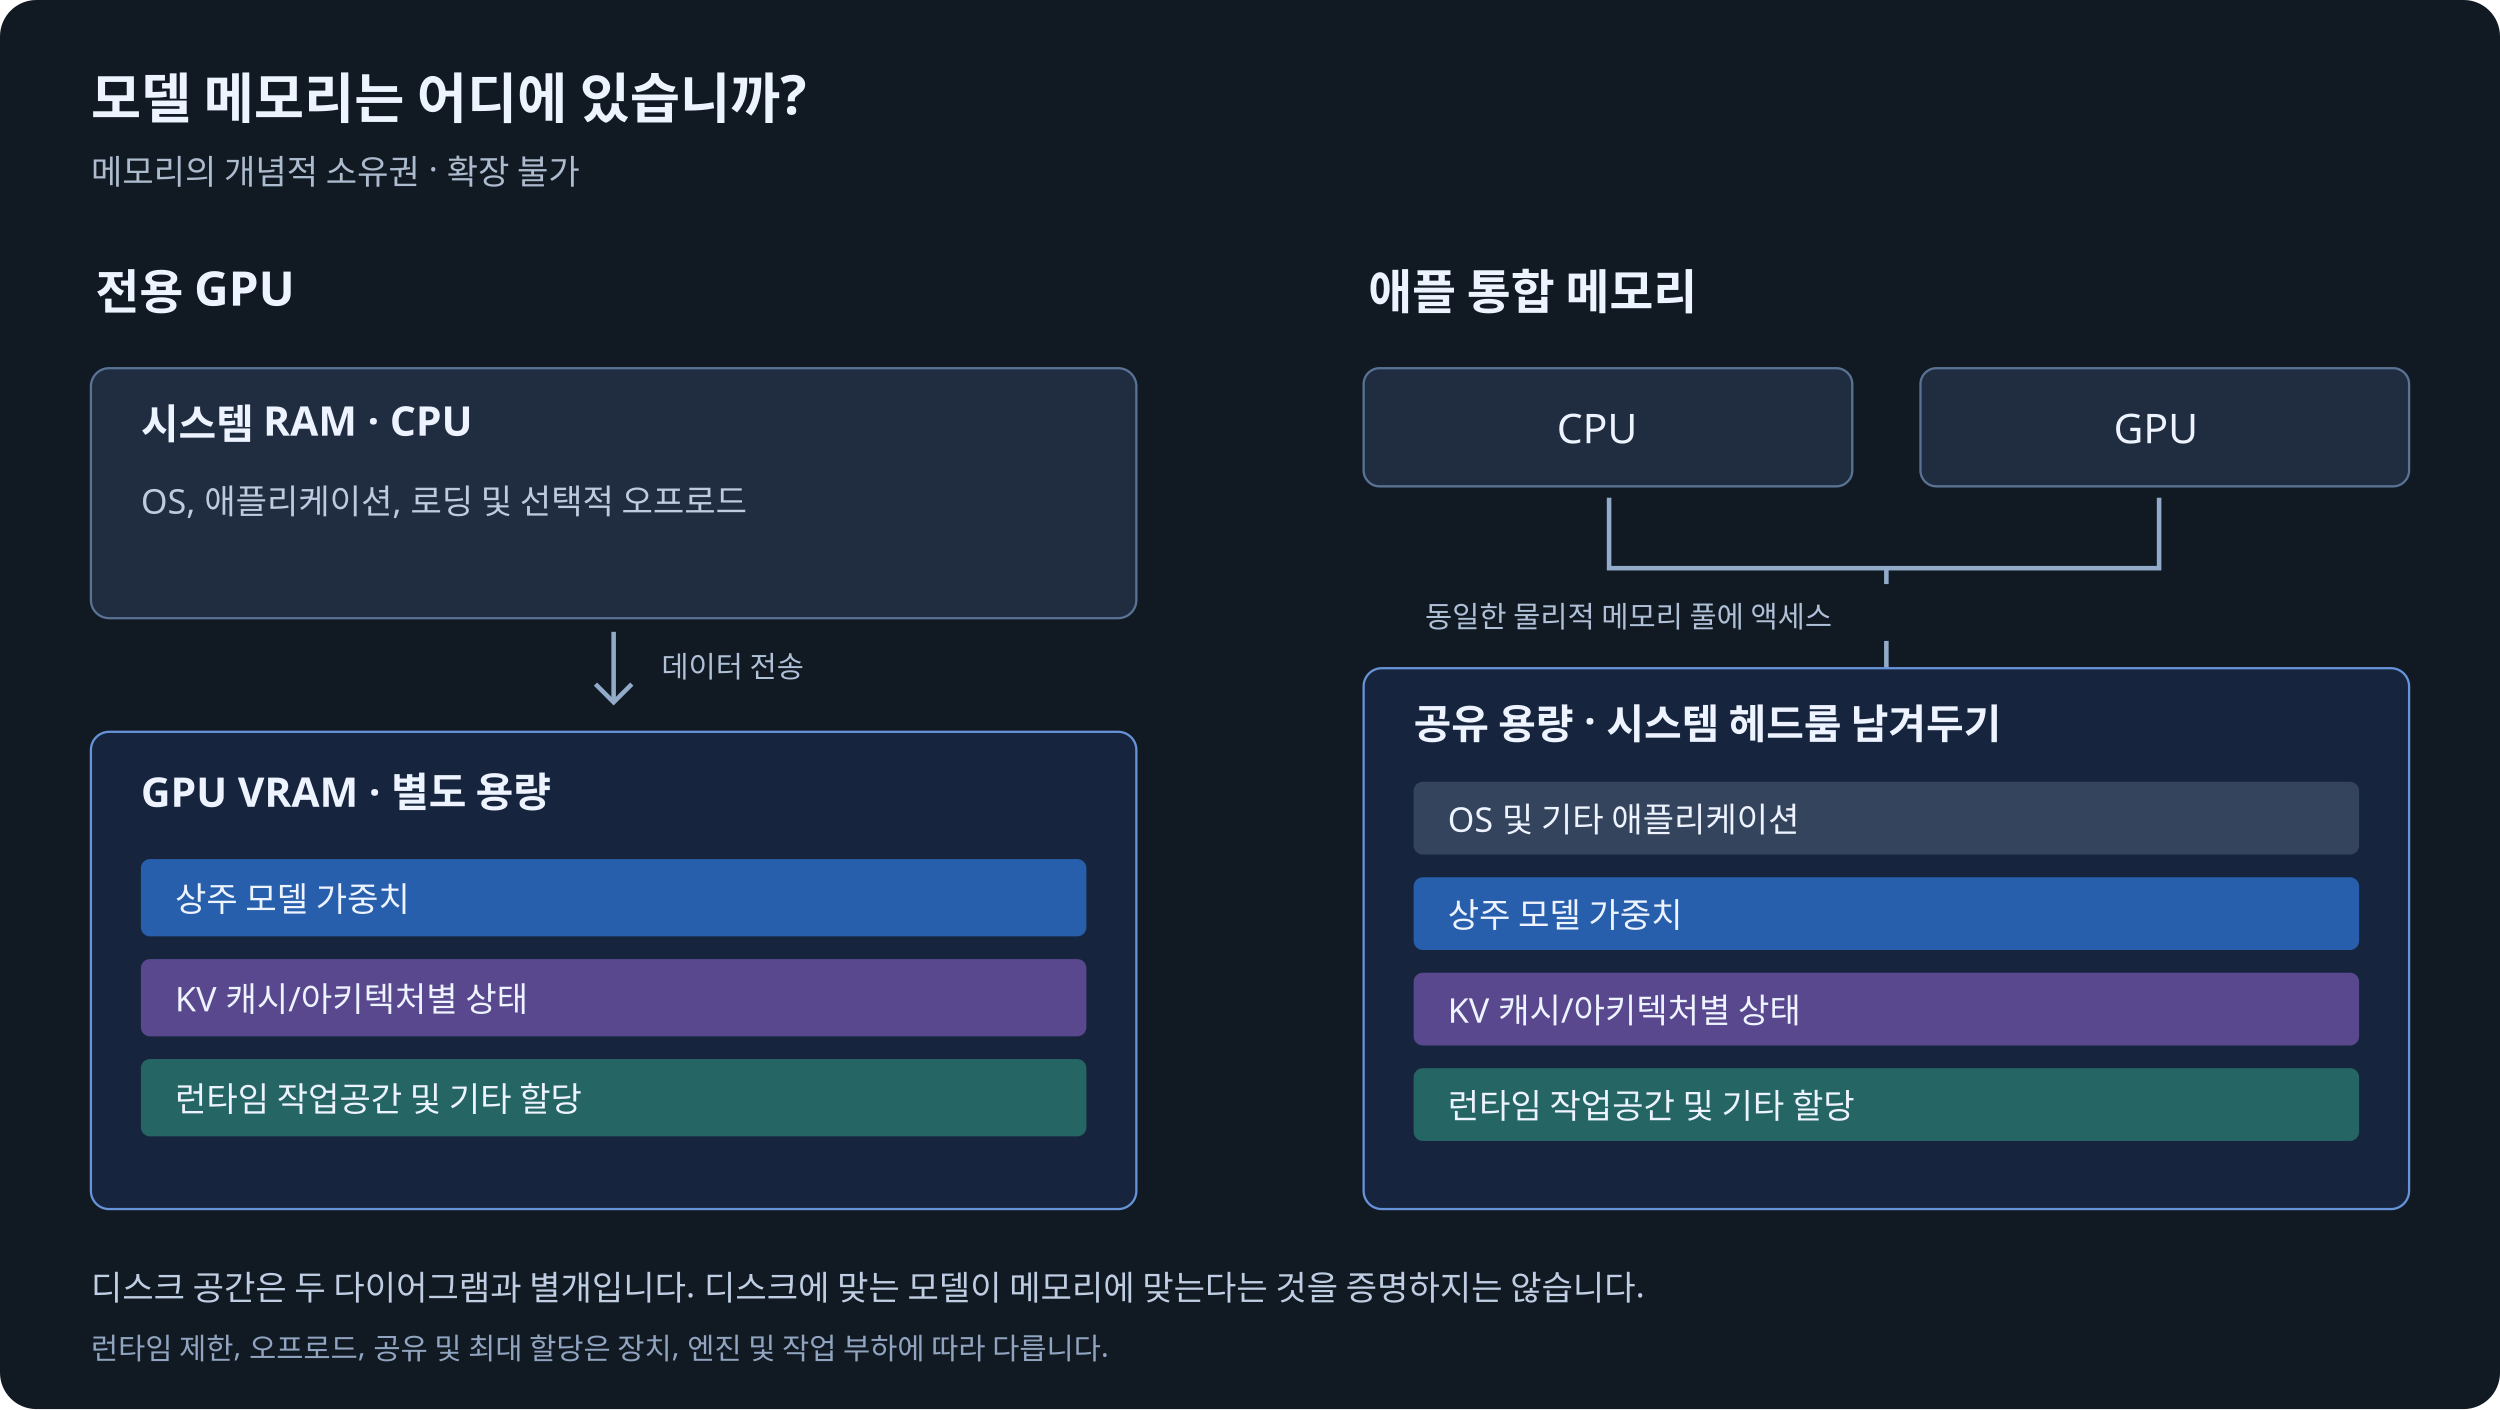
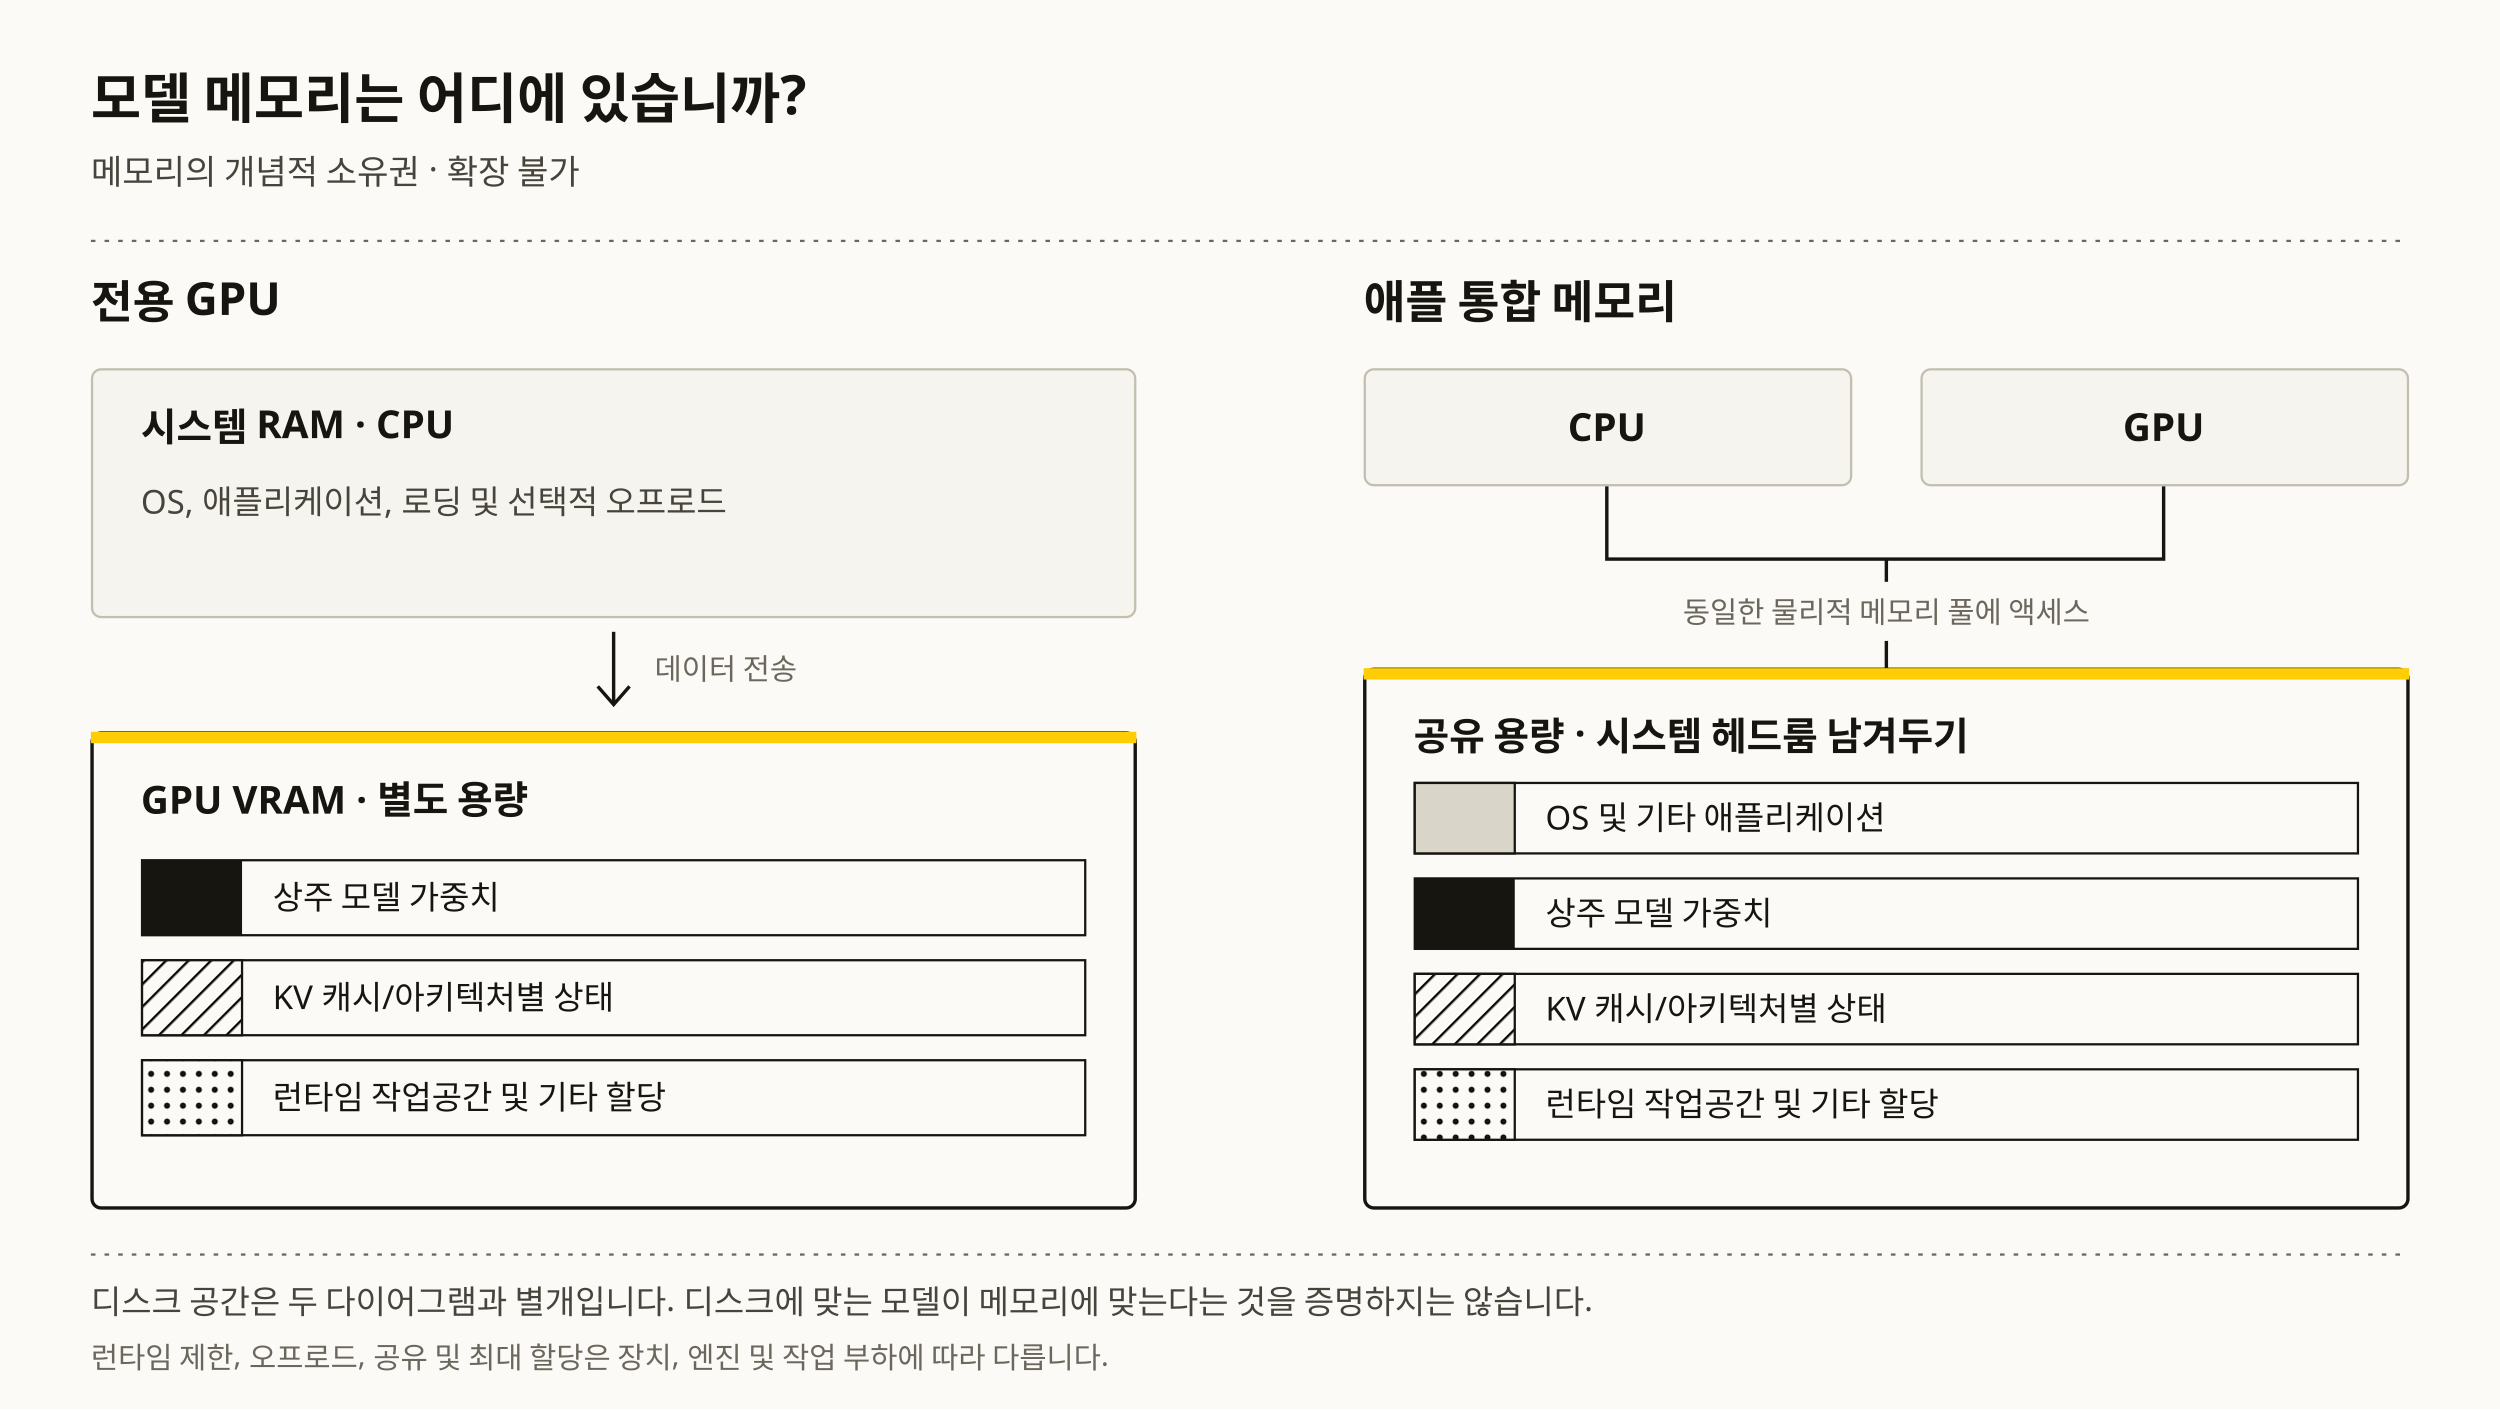
<svg xmlns="http://www.w3.org/2000/svg" width="1100" height="620" viewBox="0 0 1100 620" role="img" aria-labelledby="title desc">
-   <rect width="1100" height="620" rx="16" fill="#111923" />
-   <g font-family="system-ui,sans-serif" fill="#edf3ff">
-     <text x="40" y="52" font-size="24" font-weight="700">모델 메모리는 어디에 있습니까?</text>
-     <text x="40" y="81" font-size="15" fill="#acbbce">메모리의 개념적 소유권 · 확장 불가</text>
-     <text x="42" y="136" font-size="21" font-weight="650">전용 GPU</text>
-     <text x="602" y="136" font-size="21" font-weight="650">애플 통합 메모리</text>
-     <rect x="40" y="162" width="460" height="110" rx="8" fill="#202d40" stroke="#5a7394" />
-     <text x="62" y="193" font-size="18" font-weight="650">시스템 RAM · CPU</text>
-     <text x="62" y="226" font-size="15" fill="#becae0">OS, 애플리케이션, 로딩 및 선택적 오프로드</text>
-     <path d="M270 278V309" stroke="#91abc9" stroke-width="2" />
-     <path d="m262 301 8 8 8-8" fill="none" stroke="#91abc9" stroke-width="2" />
-     <text x="291" y="298" font-size="13" fill="#afc0d7">데이터 전송</text>
-     <rect x="40" y="322" width="460" height="210" rx="8" fill="#16253d" stroke="#6793d9" />
-     <text x="62" y="355" font-size="18" font-weight="650">GPU VRAM · 별도 용량</text>
-     <rect x="62" y="378" width="416" height="34" rx="4" fill="#275fac" />
-     <text x="77" y="401" font-size="15">상주 모델 가중치</text>
-     <rect x="62" y="422" width="416" height="34" rx="4" fill="#59488d" />
-     <text x="77" y="445" font-size="15">KV 캐시/아키텍처별 상태</text>
-     <rect x="62" y="466" width="416" height="34" rx="4" fill="#256665" />
-     <text x="77" y="489" font-size="15">런타임 작업공간 및 기타 할당</text>
-     <rect x="600" y="162" width="215" height="52" rx="7" fill="#202d40" stroke="#5a7394" />
-     <text x="685" y="195" font-size="18">CPU</text>
-     <rect x="845" y="162" width="215" height="52" rx="7" fill="#202d40" stroke="#5a7394" />
-     <text x="930" y="195" font-size="18">GPU</text>
-     <path d="M708 219V250H950V219M830 250V257M830 282V294" fill="none" stroke="#91abc9" stroke-width="2" />
-     <text x="627" y="276" font-size="13" fill="#afc0d7">동일한 물리적 메모리 풀에 액세스</text>
-     <rect x="600" y="294" width="460" height="238" rx="8" fill="#16253d" stroke="#6793d9" />
-     <text x="622" y="325" font-size="18" font-weight="650">공유 용량 · 시스템 헤드룸 남겨두기</text>
-     <rect x="622" y="344" width="416" height="32" rx="4" fill="#35445d" />
-     <text x="637" y="366" font-size="15">OS 및 기타 애플리케이션</text>
-     <rect x="622" y="386" width="416" height="32" rx="4" fill="#275fac" />
-     <text x="637" y="408" font-size="15">상주 모델 가중치</text>
-     <rect x="622" y="428" width="416" height="32" rx="4" fill="#59488d" />
-     <text x="637" y="450" font-size="15">KV 캐시/아키텍처별 상태</text>
-     <rect x="622" y="470" width="416" height="32" rx="4" fill="#256665" />
-     <text x="637" y="492" font-size="15">런타임 작업공간 및 기타 할당</text>
-     <text x="40" y="572" font-size="15" fill="#bfcee2">디스크 공간은 두 다이어그램과 별개입니다. 디스크에 맞는 모델이 메모리에 맞는다는 것을 증명하지는 않습니다.</text>
-     <text x="40" y="598" font-size="13" fill="#91a5c1">런타임 제한, 오프로드, 공유 및 최대 할당은 장치, 엔진 및 작업 부하에 따라 다릅니다.</text>
-   </g>
+   <style>
+ .bg{fill:#fbfaf6}.ink,.t1{fill:#16150f}.t2{fill:#47443c}.t3{fill:#6b675d}.ln{fill:none;stroke:#16150f}.box{fill:#fbfaf6;stroke:#16150f}
+ .soft{fill:#f6f4ee;stroke:#c3beb0}.os{fill:#d9d5c9;stroke:#16150f}.rl{fill:none;stroke:#6b675d}.tape{fill:#ffcd05}
+ @media (prefers-color-scheme:dark){.bg{fill:#1a1a16}.ink,.t1{fill:#eeece4}.t2{fill:#bdb9ad}.t3{fill:#959186}.ln{stroke:#eeece4}.box{fill:#1a1a16;stroke:#eeece4}
+ .soft{fill:#1f1f1a;stroke:#45433b}.os{fill:#45433b;stroke:#eeece4}.rl{stroke:#959186}}
+ text{font-family:'Schibsted Grotesk Variable','Schibsted Grotesk',system-ui,-apple-system,'Segoe UI','Noto Sans',sans-serif}
+ </style>
+   <defs>
+     <pattern id="hatch" width="7" height="7" patternUnits="userSpaceOnUse" patternTransform="rotate(45)">
+       <rect width="7" height="7" class="bg" />
+       <path d="M0 0V7" class="ln" stroke-width="2.2" />
+     </pattern>
+     <pattern id="dots" width="7" height="7" patternUnits="userSpaceOnUse">
+       <rect width="7" height="7" class="bg" />
+       <circle cx="3.5" cy="3.5" r="1.35" class="ink" />
+     </pattern>
+   </defs>
+   <rect width="1100" height="620" class="bg" />
+   <text x="40" y="52" font-size="24" font-weight="700" class="t1" data-fit="1010" data-rtl-x="1060">모델 메모리는 어디에 있습니까?</text>
+   <text x="40" y="81" font-size="15" class="t2" data-fit="1010" data-rtl-x="1060">메모리의 개념적 소유권 · 확장 불가</text>
+   <path d="M40 106H1060" class="rl" stroke-dasharray="2 4" />
+   <text x="40" y="140" font-size="20" font-weight="650" class="t1" data-fit="460" data-rtl-x="500">전용 GPU</text>
+   <text x="600" y="140" font-size="20" font-weight="650" class="t1" data-fit="460" data-rtl-x="1060">애플 통합 메모리</text>
+   <rect x="40.5" y="162.5" width="459" height="109" rx="4" class="soft" />
+   <text x="62" y="194" font-size="17" font-weight="650" class="t1" data-fit="416" data-rtl-x="478">시스템 RAM · CPU</text>
+   <text x="62" y="226" font-size="14.5" class="t2" data-fit="416" data-rtl-x="478">OS, 애플리케이션, 로딩 및 선택적 오프로드</text>
+   <path d="M270 278V310M263 302l7 8 7-8" class="ln" stroke-width="1.5" />
+   <text x="288" y="299" font-size="13" class="t3" data-fit="200" data-rtl-x="252">데이터 전송</text>
+   <rect x="40.5" y="322.5" width="459" height="209" rx="4" class="box" stroke-width="1.5" />
+   <rect x="40" y="322" width="460" height="5" class="tape" />
+   <text x="62" y="358" font-size="17" font-weight="650" class="t1" data-fit="416" data-rtl-x="478">GPU VRAM · 별도 용량</text>
+   <rect x="62.5" y="378.5" width="415" height="33" class="box" />
+   <rect x="62.5" y="378.5" width="44" height="33" class="ink" />
+   <text x="120" y="400" font-size="14.5" class="t1" data-fit="350" data-rtl-x="466">상주 모델 가중치</text>
+   <rect x="62.5" y="422.5" width="415" height="33" class="box" />
+   <rect x="62.5" y="422.5" width="44" height="33" fill="url(#hatch)" />
+   <rect x="62.5" y="422.5" width="44" height="33" class="ln" />
+   <text x="120" y="444" font-size="14.5" class="t1" data-fit="350" data-rtl-x="466">KV 캐시/아키텍처별 상태</text>
+   <rect x="62.5" y="466.5" width="415" height="33" class="box" />
+   <rect x="62.5" y="466.5" width="44" height="33" fill="url(#dots)" />
+   <rect x="62.5" y="466.5" width="44" height="33" class="ln" />
+   <text x="120" y="488" font-size="14.5" class="t1" data-fit="350" data-rtl-x="466">런타임 작업공간 및 기타 할당</text>
+   <rect x="600.5" y="162.5" width="214" height="51" rx="4" class="soft" />
+   <text x="707" y="194" font-size="17" font-weight="650" text-anchor="middle" class="t1">CPU</text>
+   <rect x="845.5" y="162.5" width="214" height="51" rx="4" class="soft" />
+   <text x="952" y="194" font-size="17" font-weight="650" text-anchor="middle" class="t1">GPU</text>
+   <path d="M707 214V246H952V214M830 246V256M830 282V294" class="ln" stroke-width="1.5" />
+   <text x="830" y="274" font-size="13" text-anchor="middle" class="t3" data-fit="440">동일한 물리적 메모리 풀에 액세스</text>
+   <rect x="600.5" y="294.5" width="459" height="237" rx="4" class="box" stroke-width="1.5" />
+   <rect x="600" y="294" width="460" height="5" class="tape" />
+   <text x="622" y="330" font-size="17" font-weight="650" class="t1" data-fit="416" data-rtl-x="1038">공유 용량 · 시스템 헤드룸 남겨두기</text>
+   <rect x="622.5" y="344.5" width="415" height="31" class="box" />
+   <rect x="622.5" y="344.5" width="44" height="31" class="os" />
+   <text x="680" y="365" font-size="14.5" class="t1" data-fit="350" data-rtl-x="1026">OS 및 기타 애플리케이션</text>
+   <rect x="622.5" y="386.5" width="415" height="31" class="box" />
+   <rect x="622.5" y="386.5" width="44" height="31" class="ink" />
+   <text x="680" y="407" font-size="14.5" class="t1" data-fit="350" data-rtl-x="1026">상주 모델 가중치</text>
+   <rect x="622.5" y="428.5" width="415" height="31" class="box" />
+   <rect x="622.5" y="428.5" width="44" height="31" fill="url(#hatch)" />
+   <rect x="622.5" y="428.5" width="44" height="31" class="ln" />
+   <text x="680" y="449" font-size="14.5" class="t1" data-fit="350" data-rtl-x="1026">KV 캐시/아키텍처별 상태</text>
+   <rect x="622.5" y="470.5" width="415" height="31" class="box" />
+   <rect x="622.5" y="470.5" width="44" height="31" fill="url(#dots)" />
+   <rect x="622.5" y="470.5" width="44" height="31" class="ln" />
+   <text x="680" y="491" font-size="14.5" class="t1" data-fit="350" data-rtl-x="1026">런타임 작업공간 및 기타 할당</text>
+   <path d="M40 552H1060" class="rl" stroke-dasharray="2 4" />
+   <text x="40" y="578" font-size="14.5" class="t2" data-fit="1020" data-rtl-x="1060">디스크 공간은 두 다이어그램과 별개입니다. 디스크에 맞는 모델이 메모리에 맞는다는 것을 증명하지는 않습니다.</text>
+   <text x="40" y="602" font-size="13" class="t3" data-fit="1020" data-rtl-x="1060">런타임 제한, 오프로드, 공유 및 최대 할당은 장치, 엔진 및 작업 부하에 따라 다릅니다.</text>
</svg>
